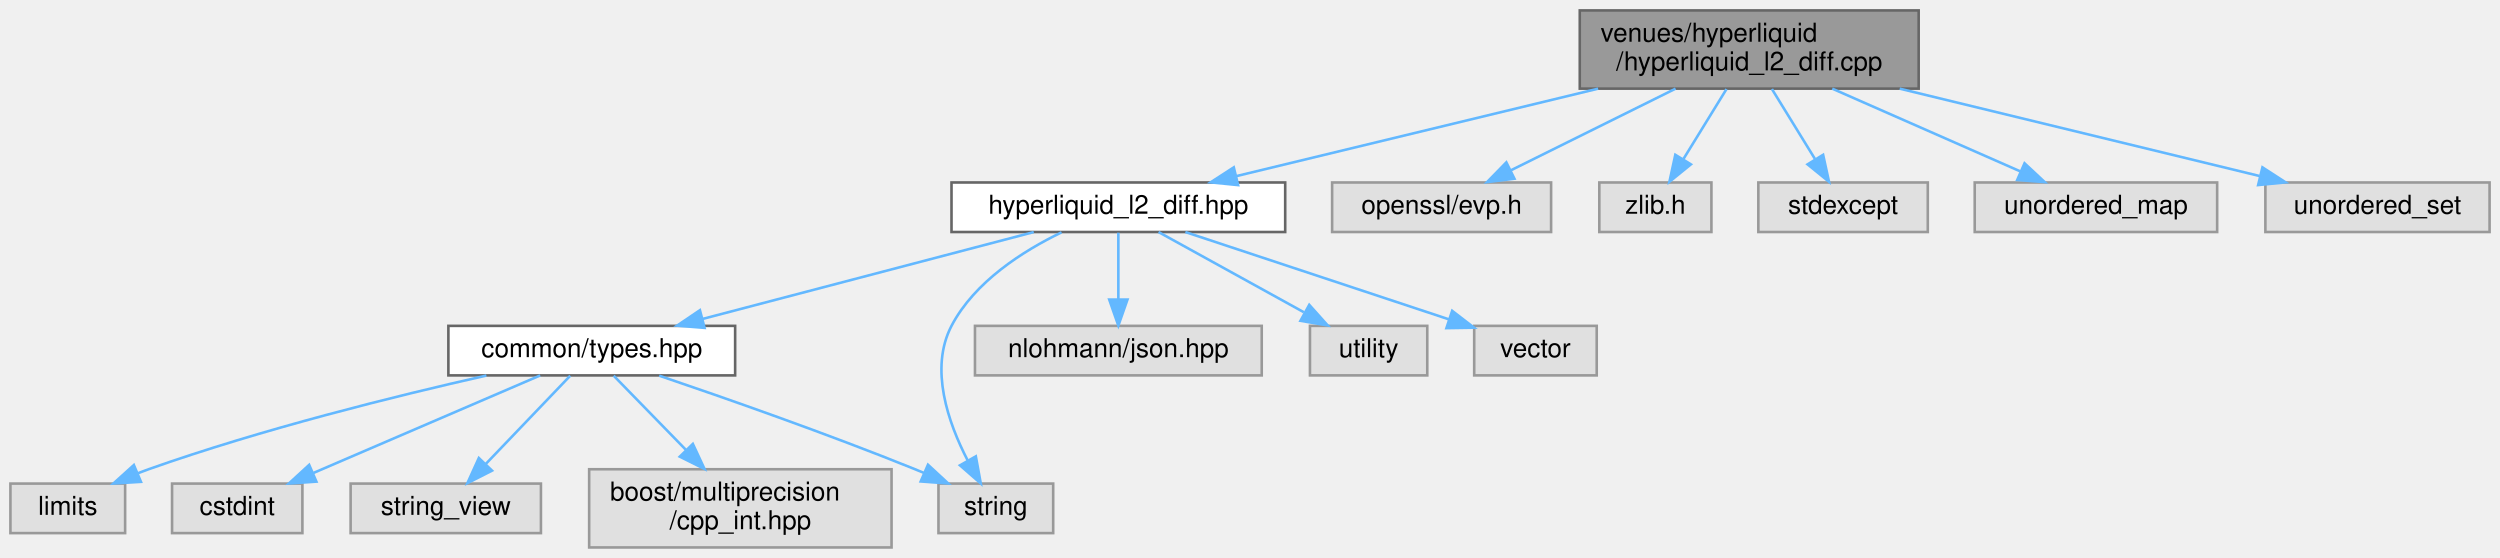
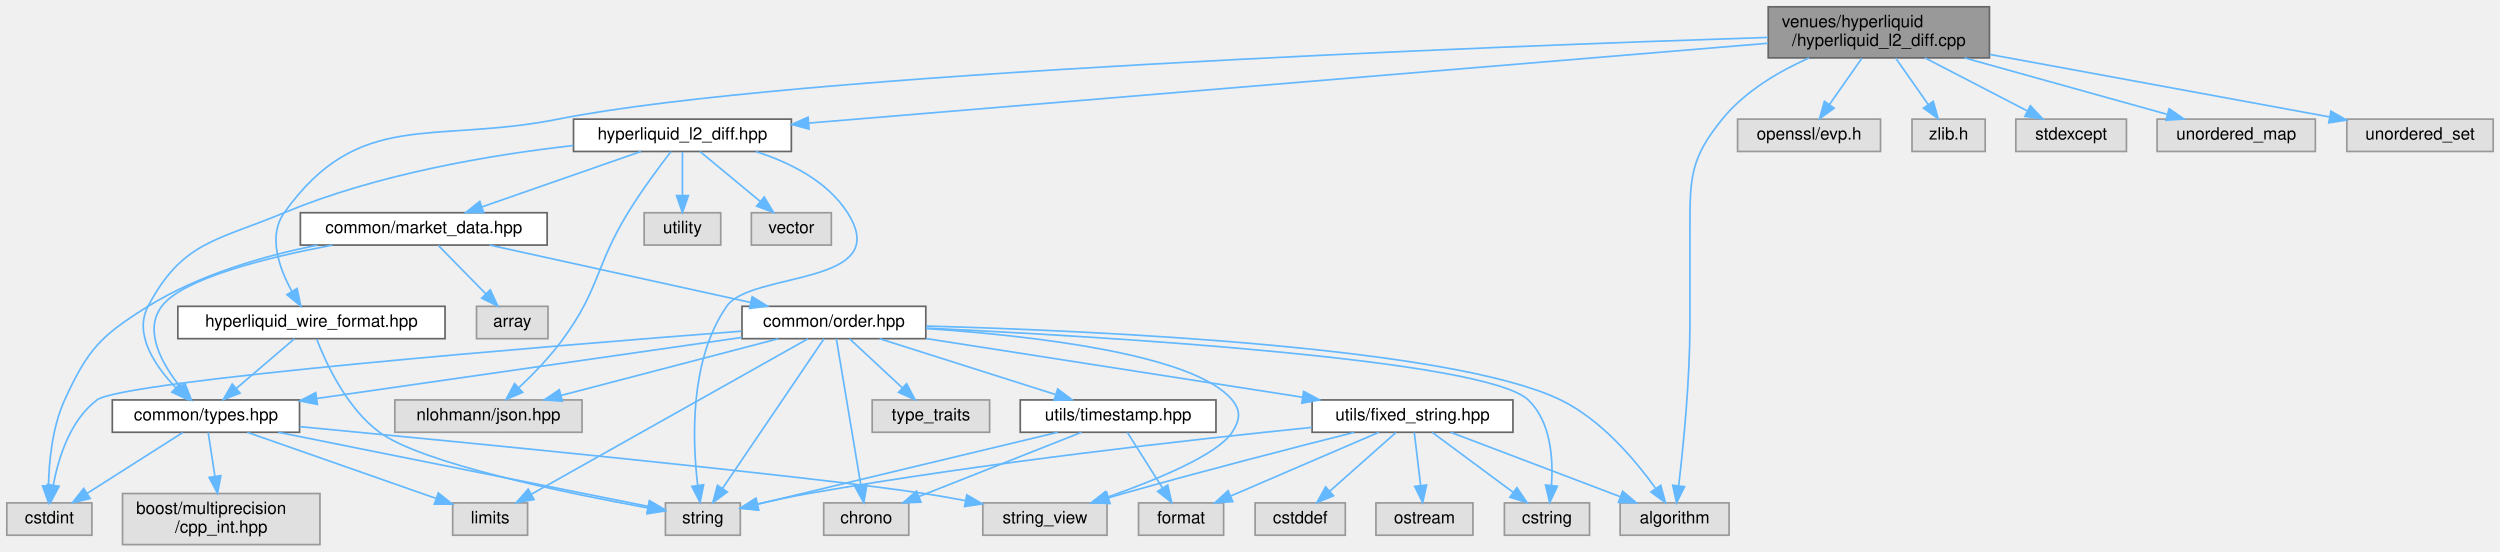
- <svg xmlns="http://www.w3.org/2000/svg" xmlns:xlink="http://www.w3.org/1999/xlink" width="959pt" height="214pt" viewBox="0.00 0.00 959.00 214.00">
-   <g id="graph0" class="graph" transform="scale(1 1) rotate(0) translate(4 210)">
+ <svg xmlns="http://www.w3.org/2000/svg" xmlns:xlink="http://www.w3.org/1999/xlink" width="1469pt" height="324pt" viewBox="0.00 0.00 1469.00 324.00">
+   <g id="graph0" class="graph" transform="scale(1 1) rotate(0) translate(4 320)">
    <g id="Node000001" class="node">
      <g id="a_Node000001">
        <a xlink:title=" ">
-           <polygon fill="#999999" stroke="#666666" points="732,-206 602,-206 602,-176 732,-176 732,-206" />
-           <text text-anchor="start" x="610" y="-194" font-family="Helvetica,sans-Serif" font-size="10.00">venues/hyperliquid</text>
-           <text text-anchor="middle" x="667" y="-183" font-family="Helvetica,sans-Serif" font-size="10.00">/hyperliquid_l2_diff.cpp</text>
+           <polygon fill="#999999" stroke="#666666" points="1165,-316 1035,-316 1035,-286 1165,-286 1165,-316" />
+           <text text-anchor="start" x="1043" y="-304" font-family="Helvetica,sans-Serif" font-size="10.00">venues/hyperliquid</text>
+           <text text-anchor="middle" x="1100" y="-293" font-family="Helvetica,sans-Serif" font-size="10.00">/hyperliquid_l2_diff.cpp</text>
        </a>
      </g>
    </g>
    <g id="Node000002" class="node">
      <g id="a_Node000002">
        <a xlink:href="hyperliquid__l2__diff_8hpp.html" target="_top" xlink:title=" ">
-           <polygon fill="white" stroke="#666666" points="489,-140 361,-140 361,-121 489,-121 489,-140" />
-           <text text-anchor="middle" x="425" y="-128" font-family="Helvetica,sans-Serif" font-size="10.00">hyperliquid_l2_diff.hpp</text>
+           <polygon fill="white" stroke="#666666" points="461,-250 333,-250 333,-231 461,-231 461,-250" />
+           <text text-anchor="middle" x="397" y="-238" font-family="Helvetica,sans-Serif" font-size="10.00">hyperliquid_l2_diff.hpp</text>
        </a>
      </g>
    </g>
    <g id="edge1_Node000001_Node000002" class="edge">
      <g id="a_edge1_Node000001_Node000002">
        <a xlink:title=" ">
-           <path fill="none" stroke="#63b8ff" d="M609.03,-175.99C566.46,-165.7 509.43,-151.91 470.2,-142.43" />
-           <polygon fill="#63b8ff" stroke="#63b8ff" points="470.93,-139 460.38,-140.05 469.28,-145.81 470.93,-139" />
-         </a>
-       </g>
-     </g>
-     <g id="Node000012" class="node">
-       <g id="a_Node000012">
-         <a xlink:title=" ">
-           <polygon fill="#e0e0e0" stroke="#999999" points="591,-140 507,-140 507,-121 591,-121 591,-140" />
-           <text text-anchor="middle" x="549" y="-128" font-family="Helvetica,sans-Serif" font-size="10.00">openssl/evp.h</text>
-         </a>
-       </g>
-     </g>
-     <g id="edge12_Node000001_Node000012" class="edge">
-       <g id="a_edge12_Node000001_Node000012">
-         <a xlink:title=" ">
-           <path fill="none" stroke="#63b8ff" d="M638.74,-175.99C619.58,-166.49 594.42,-154.02 575.61,-144.69" />
-           <polygon fill="#63b8ff" stroke="#63b8ff" points="576.94,-141.45 566.43,-140.14 573.83,-147.72 576.94,-141.45" />
-         </a>
-       </g>
-     </g>
-     <g id="Node000013" class="node">
-       <g id="a_Node000013">
-         <a xlink:title=" ">
-           <polygon fill="#e0e0e0" stroke="#999999" points="652.5,-140 609.5,-140 609.5,-121 652.5,-121 652.5,-140" />
-           <text text-anchor="middle" x="631" y="-128" font-family="Helvetica,sans-Serif" font-size="10.00">zlib.h</text>
-         </a>
-       </g>
-     </g>
-     <g id="edge13_Node000001_Node000013" class="edge">
-       <g id="a_edge13_Node000001_Node000013">
-         <a xlink:title=" ">
-           <path fill="none" stroke="#63b8ff" d="M658.29,-175.84C653.33,-167.78 647.07,-157.62 641.8,-149.06" />
-           <polygon fill="#63b8ff" stroke="#63b8ff" points="644.62,-146.95 636.39,-140.27 638.65,-150.62 644.62,-146.95" />
-         </a>
-       </g>
-     </g>
-     <g id="Node000014" class="node">
-       <g id="a_Node000014">
-         <a xlink:title=" ">
-           <polygon fill="#e0e0e0" stroke="#999999" points="735.5,-140 670.5,-140 670.5,-121 735.5,-121 735.5,-140" />
-           <text text-anchor="middle" x="703" y="-128" font-family="Helvetica,sans-Serif" font-size="10.00">stdexcept</text>
-         </a>
-       </g>
-     </g>
-     <g id="edge14_Node000001_Node000014" class="edge">
-       <g id="a_edge14_Node000001_Node000014">
-         <a xlink:title=" ">
-           <path fill="none" stroke="#63b8ff" d="M675.71,-175.84C680.67,-167.78 686.93,-157.62 692.2,-149.06" />
-           <polygon fill="#63b8ff" stroke="#63b8ff" points="695.35,-150.62 697.61,-140.27 689.38,-146.95 695.35,-150.62" />
-         </a>
-       </g>
-     </g>
-     <g id="Node000015" class="node">
-       <g id="a_Node000015">
-         <a xlink:title=" ">
-           <polygon fill="#e0e0e0" stroke="#999999" points="846.5,-140 753.5,-140 753.5,-121 846.5,-121 846.5,-140" />
-           <text text-anchor="middle" x="800" y="-128" font-family="Helvetica,sans-Serif" font-size="10.00">unordered_map</text>
-         </a>
-       </g>
-     </g>
-     <g id="edge15_Node000001_Node000015" class="edge">
-       <g id="a_edge15_Node000001_Node000015">
-         <a xlink:title=" ">
-           <path fill="none" stroke="#63b8ff" d="M698.86,-175.99C720.85,-166.31 749.85,-153.56 771.16,-144.18" />
-           <polygon fill="#63b8ff" stroke="#63b8ff" points="772.61,-147.37 780.36,-140.14 769.8,-140.96 772.61,-147.37" />
-         </a>
-       </g>
-     </g>
-     <g id="Node000016" class="node">
-       <g id="a_Node000016">
-         <a xlink:title=" ">
-           <polygon fill="#e0e0e0" stroke="#999999" points="951,-140 865,-140 865,-121 951,-121 951,-140" />
-           <text text-anchor="middle" x="908" y="-128" font-family="Helvetica,sans-Serif" font-size="10.00">unordered_set</text>
-         </a>
-       </g>
-     </g>
-     <g id="edge16_Node000001_Node000016" class="edge">
-       <g id="a_edge16_Node000001_Node000016">
-         <a xlink:title=" ">
-           <path fill="none" stroke="#63b8ff" d="M724.73,-175.99C767.04,-165.72 823.68,-151.97 862.73,-142.49" />
-           <polygon fill="#63b8ff" stroke="#63b8ff" points="863.87,-145.81 872.76,-140.05 862.22,-139.01 863.87,-145.81" />
+           <path fill="none" stroke="#63b8ff" d="M1034.81,-294.58C903.81,-283.67 609.36,-259.17 471.21,-247.68" />
+           <polygon fill="#63b8ff" stroke="#63b8ff" points="471.4,-244.18 461.14,-246.84 470.81,-251.15 471.4,-244.18" />
+         </a>
+       </g>
+     </g>
+     <g id="Node000011" class="node">
+       <g id="a_Node000011">
+         <a xlink:title=" ">
+           <polygon fill="#e0e0e0" stroke="#999999" points="1012,-24.5 948,-24.5 948,-5.5 1012,-5.5 1012,-24.5" />
+           <text text-anchor="middle" x="980" y="-12.5" font-family="Helvetica,sans-Serif" font-size="10.00">algorithm</text>
+         </a>
+       </g>
+     </g>
+     <g id="edge44_Node000001_Node000011" class="edge">
+       <g id="a_edge44_Node000001_Node000011">
+         <a xlink:title=" ">
+           <path fill="none" stroke="#63b8ff" d="M1059.01,-285.98C1041.08,-277.97 1021.18,-266.23 1008,-250 989.43,-227.13 989,-215.96 989,-186.5 989,-186.5 989,-186.5 989,-129.5 989,-96 985.06,-57.12 982.39,-34.66" />
+           <polygon fill="#63b8ff" stroke="#63b8ff" points="985.84,-34.02 981.14,-24.52 978.89,-34.88 985.84,-34.02" />
+         </a>
+       </g>
+     </g>
+     <g id="Node000024" class="node">
+       <g id="a_Node000024">
+         <a xlink:href="hyperliquid__wire__format_8hpp.html" target="_top" xlink:title=" ">
+           <polygon fill="white" stroke="#666666" points="257.5,-140 100.5,-140 100.5,-121 257.5,-121 257.5,-140" />
+           <text text-anchor="middle" x="179" y="-128" font-family="Helvetica,sans-Serif" font-size="10.00">hyperliquid_wire_format.hpp</text>
+         </a>
+       </g>
+     </g>
+     <g id="edge39_Node000001_Node000024" class="edge">
+       <g id="a_edge39_Node000001_Node000024">
+         <a xlink:title=" ">
+           <path fill="none" stroke="#63b8ff" d="M1034.86,-298.02C873.65,-292.76 459.38,-276.99 324,-250 249.84,-235.22 206.98,-256.51 163,-195 153.31,-181.46 159.95,-162.63 167.4,-148.99" />
+           <polygon fill="#63b8ff" stroke="#63b8ff" points="170.57,-150.5 172.75,-140.13 164.58,-146.88 170.57,-150.5" />
+         </a>
+       </g>
+     </g>
+     <g id="Node000025" class="node">
+       <g id="a_Node000025">
+         <a xlink:title=" ">
+           <polygon fill="#e0e0e0" stroke="#999999" points="1101,-250 1017,-250 1017,-231 1101,-231 1101,-250" />
+           <text text-anchor="middle" x="1059" y="-238" font-family="Helvetica,sans-Serif" font-size="10.00">openssl/evp.h</text>
+         </a>
+       </g>
+     </g>
+     <g id="edge42_Node000001_Node000025" class="edge">
+       <g id="a_edge42_Node000001_Node000025">
+         <a xlink:title=" ">
+           <path fill="none" stroke="#63b8ff" d="M1090.08,-285.84C1084.31,-277.61 1077,-267.18 1070.92,-258.51" />
+           <polygon fill="#63b8ff" stroke="#63b8ff" points="1073.75,-256.45 1065.14,-250.27 1068.02,-260.46 1073.75,-256.45" />
+         </a>
+       </g>
+     </g>
+     <g id="Node000026" class="node">
+       <g id="a_Node000026">
+         <a xlink:title=" ">
+           <polygon fill="#e0e0e0" stroke="#999999" points="1162.5,-250 1119.5,-250 1119.5,-231 1162.5,-231 1162.5,-250" />
+           <text text-anchor="middle" x="1141" y="-238" font-family="Helvetica,sans-Serif" font-size="10.00">zlib.h</text>
+         </a>
+       </g>
+     </g>
+     <g id="edge43_Node000001_Node000026" class="edge">
+       <g id="a_edge43_Node000001_Node000026">
+         <a xlink:title=" ">
+           <path fill="none" stroke="#63b8ff" d="M1109.92,-285.84C1115.69,-277.61 1123,-267.18 1129.08,-258.51" />
+           <polygon fill="#63b8ff" stroke="#63b8ff" points="1131.98,-260.46 1134.86,-250.27 1126.25,-256.45 1131.98,-260.46" />
+         </a>
+       </g>
+     </g>
+     <g id="Node000027" class="node">
+       <g id="a_Node000027">
+         <a xlink:title=" ">
+           <polygon fill="#e0e0e0" stroke="#999999" points="1245.5,-250 1180.5,-250 1180.5,-231 1245.5,-231 1245.5,-250" />
+           <text text-anchor="middle" x="1213" y="-238" font-family="Helvetica,sans-Serif" font-size="10.00">stdexcept</text>
+         </a>
+       </g>
+     </g>
+     <g id="edge45_Node000001_Node000027" class="edge">
+       <g id="a_edge45_Node000001_Node000027">
+         <a xlink:title=" ">
+           <path fill="none" stroke="#63b8ff" d="M1127.07,-285.99C1145.25,-276.58 1169.07,-264.24 1187.02,-254.95" />
+           <polygon fill="#63b8ff" stroke="#63b8ff" points="1189.04,-257.84 1196.31,-250.14 1185.82,-251.63 1189.04,-257.84" />
+         </a>
+       </g>
+     </g>
+     <g id="Node000028" class="node">
+       <g id="a_Node000028">
+         <a xlink:title=" ">
+           <polygon fill="#e0e0e0" stroke="#999999" points="1356.5,-250 1263.5,-250 1263.5,-231 1356.5,-231 1356.5,-250" />
+           <text text-anchor="middle" x="1310" y="-238" font-family="Helvetica,sans-Serif" font-size="10.00">unordered_map</text>
+         </a>
+       </g>
+     </g>
+     <g id="edge46_Node000001_Node000028" class="edge">
+       <g id="a_edge46_Node000001_Node000028">
+         <a xlink:title=" ">
+           <path fill="none" stroke="#63b8ff" d="M1150.3,-285.99C1186.7,-275.85 1235.26,-262.32 1269.25,-252.85" />
+           <polygon fill="#63b8ff" stroke="#63b8ff" points="1270.6,-256.11 1279.29,-250.05 1268.72,-249.37 1270.6,-256.11" />
+         </a>
+       </g>
+     </g>
+     <g id="Node000029" class="node">
+       <g id="a_Node000029">
+         <a xlink:title=" ">
+           <polygon fill="#e0e0e0" stroke="#999999" points="1461,-250 1375,-250 1375,-231 1461,-231 1461,-250" />
+           <text text-anchor="middle" x="1418" y="-238" font-family="Helvetica,sans-Serif" font-size="10.00">unordered_set</text>
+         </a>
+       </g>
+     </g>
+     <g id="edge47_Node000001_Node000029" class="edge">
+       <g id="a_edge47_Node000001_Node000029">
+         <a xlink:title=" ">
+           <path fill="none" stroke="#63b8ff" d="M1165.12,-288.02C1224.14,-277.16 1310.04,-261.36 1364.97,-251.26" />
+           <polygon fill="#63b8ff" stroke="#63b8ff" points="1365.65,-254.69 1374.85,-249.44 1364.38,-247.81 1365.65,-254.69" />
        </a>
      </g>
    </g>
    <g id="Node000003" class="node">
      <g id="a_Node000003">
        <a xlink:href="types_8hpp.html" target="_top" xlink:title=" ">
-           <polygon fill="white" stroke="#666666" points="278,-85 168,-85 168,-66 278,-66 278,-85" />
-           <text text-anchor="middle" x="223" y="-73" font-family="Helvetica,sans-Serif" font-size="10.00">common/types.hpp</text>
+           <polygon fill="white" stroke="#666666" points="172,-85 62,-85 62,-66 172,-66 172,-85" />
+           <text text-anchor="middle" x="117" y="-73" font-family="Helvetica,sans-Serif" font-size="10.00">common/types.hpp</text>
        </a>
      </g>
    </g>
    <g id="edge2_Node000002_Node000003" class="edge">
      <g id="a_edge2_Node000002_Node000003">
        <a xlink:title=" ">
-           <path fill="none" stroke="#63b8ff" d="M392.55,-120.98C358.04,-111.93 303.34,-97.58 265.44,-87.64" />
-           <polygon fill="#63b8ff" stroke="#63b8ff" points="266.27,-84.23 255.71,-85.08 264.49,-91.01 266.27,-84.23" />
+           <path fill="none" stroke="#63b8ff" d="M332.88,-234.5C284.66,-229.06 217.77,-217.84 163,-195 123.18,-178.39 103.09,-178.19 83,-140 74.42,-123.69 86.99,-105.11 99.2,-92.28" />
+           <polygon fill="#63b8ff" stroke="#63b8ff" points="101.85,-94.59 106.57,-85.11 96.96,-89.58 101.85,-94.59" />
        </a>
      </g>
    </g>
    <g id="Node000006" class="node">
      <g id="a_Node000006">
        <a xlink:title=" ">
-           <polygon fill="#e0e0e0" stroke="#999999" points="400,-24.5 356,-24.5 356,-5.5 400,-5.5 400,-24.5" />
-           <text text-anchor="middle" x="378" y="-12.5" font-family="Helvetica,sans-Serif" font-size="10.00">string</text>
-         </a>
-       </g>
-     </g>
-     <g id="edge9_Node000002_Node000006" class="edge">
-       <g id="a_edge9_Node000002_Node000006">
-         <a xlink:title=" ">
-           <path fill="none" stroke="#63b8ff" d="M403.21,-120.87C388.36,-113.69 369.84,-101.91 361,-85 352.46,-68.65 359.69,-47.87 367.19,-33.4" />
-           <polygon fill="#63b8ff" stroke="#63b8ff" points="370.33,-34.95 372.23,-24.53 364.24,-31.5 370.33,-34.95" />
+           <polygon fill="#e0e0e0" stroke="#999999" points="431,-24.5 387,-24.5 387,-5.5 431,-5.5 431,-24.5" />
+           <text text-anchor="middle" x="409" y="-12.5" font-family="Helvetica,sans-Serif" font-size="10.00">string</text>
+         </a>
+       </g>
+     </g>
+     <g id="edge36_Node000002_Node000006" class="edge">
+       <g id="a_edge36_Node000002_Node000006">
+         <a xlink:title=" ">
+           <path fill="none" stroke="#63b8ff" d="M440.13,-230.93C460.12,-224.57 482.05,-213.64 494,-195 521.83,-151.61 437.42,-160.76 423,-140 401.04,-108.38 402.82,-60.91 405.97,-34.83" />
+           <polygon fill="#63b8ff" stroke="#63b8ff" points="409.45,-35.17 407.38,-24.78 402.52,-34.19 409.45,-35.17" />
        </a>
      </g>
    </g>
    <g id="Node000009" class="node">
      <g id="a_Node000009">
-         <a xlink:title=" ">
-           <polygon fill="#e0e0e0" stroke="#999999" points="480,-85 370,-85 370,-66 480,-66 480,-85" />
-           <text text-anchor="middle" x="425" y="-73" font-family="Helvetica,sans-Serif" font-size="10.00">nlohmann/json.hpp</text>
+         <a xlink:href="market__data_8hpp.html" target="_top" xlink:title=" ">
+           <polygon fill="white" stroke="#666666" points="317.5,-195 172.5,-195 172.5,-176 317.5,-176 317.5,-195" />
+           <text text-anchor="middle" x="245" y="-183" font-family="Helvetica,sans-Serif" font-size="10.00">common/market_data.hpp</text>
        </a>
      </g>
    </g>
    <g id="edge8_Node000002_Node000009" class="edge">
      <g id="a_edge8_Node000002_Node000009">
        <a xlink:title=" ">
-           <path fill="none" stroke="#63b8ff" d="M425,-120.75C425,-113.8 425,-103.85 425,-95.13" />
-           <polygon fill="#63b8ff" stroke="#63b8ff" points="428.5,-95.09 425,-85.09 421.5,-95.09 428.5,-95.09" />
+           <path fill="none" stroke="#63b8ff" d="M372.58,-230.98C347.28,-222.16 307.55,-208.31 279.14,-198.41" />
+           <polygon fill="#63b8ff" stroke="#63b8ff" points="280.21,-195.07 269.61,-195.08 277.9,-201.68 280.21,-195.07" />
+         </a>
+       </g>
+     </g>
+     <g id="Node000015" class="node">
+       <g id="a_Node000015">
+         <a xlink:title=" ">
+           <polygon fill="#e0e0e0" stroke="#999999" points="338,-85 228,-85 228,-66 338,-66 338,-85" />
+           <text text-anchor="middle" x="283" y="-73" font-family="Helvetica,sans-Serif" font-size="10.00">nlohmann/json.hpp</text>
+         </a>
+       </g>
+     </g>
+     <g id="edge35_Node000002_Node000015" class="edge">
+       <g id="a_edge35_Node000002_Node000015">
+         <a xlink:title=" ">
+           <path fill="none" stroke="#63b8ff" d="M390.23,-230.9C383.46,-222.12 372.94,-207.99 365,-195 345.71,-163.46 348.69,-150.94 327,-121 319.46,-110.6 309.5,-100.32 300.97,-92.26" />
+           <polygon fill="#63b8ff" stroke="#63b8ff" points="303.08,-89.45 293.34,-85.28 298.36,-94.62 303.08,-89.45" />
+         </a>
+       </g>
+     </g>
+     <g id="Node000022" class="node">
+       <g id="a_Node000022">
+         <a xlink:title=" ">
+           <polygon fill="#e0e0e0" stroke="#999999" points="419.5,-195 374.5,-195 374.5,-176 419.5,-176 419.5,-195" />
+           <text text-anchor="middle" x="397" y="-183" font-family="Helvetica,sans-Serif" font-size="10.00">utility</text>
+         </a>
+       </g>
+     </g>
+     <g id="edge37_Node000002_Node000022" class="edge">
+       <g id="a_edge37_Node000002_Node000022">
+         <a xlink:title=" ">
+           <path fill="none" stroke="#63b8ff" d="M397,-230.75C397,-223.8 397,-213.85 397,-205.13" />
+           <polygon fill="#63b8ff" stroke="#63b8ff" points="400.5,-205.09 397,-195.09 393.5,-205.09 400.5,-205.09" />
+         </a>
+       </g>
+     </g>
+     <g id="Node000023" class="node">
+       <g id="a_Node000023">
+         <a xlink:title=" ">
+           <polygon fill="#e0e0e0" stroke="#999999" points="484.5,-195 437.5,-195 437.5,-176 484.5,-176 484.5,-195" />
+           <text text-anchor="middle" x="461" y="-183" font-family="Helvetica,sans-Serif" font-size="10.00">vector</text>
+         </a>
+       </g>
+     </g>
+     <g id="edge38_Node000002_Node000023" class="edge">
+       <g id="a_edge38_Node000002_Node000023">
+         <a xlink:title=" ">
+           <path fill="none" stroke="#63b8ff" d="M407.28,-230.98C416.84,-223.07 431.28,-211.11 442.78,-201.58" />
+           <polygon fill="#63b8ff" stroke="#63b8ff" points="445.06,-204.24 450.53,-195.17 440.6,-198.85 445.06,-204.24" />
+         </a>
+       </g>
+     </g>
+     <g id="Node000004" class="node">
+       <g id="a_Node000004">
+         <a xlink:title=" ">
+           <polygon fill="#e0e0e0" stroke="#999999" points="306,-24.5 262,-24.5 262,-5.5 306,-5.5 306,-24.5" />
+           <text text-anchor="middle" x="284" y="-12.5" font-family="Helvetica,sans-Serif" font-size="10.00">limits</text>
+         </a>
+       </g>
+     </g>
+     <g id="edge3_Node000003_Node000004" class="edge">
+       <g id="a_edge3_Node000003_Node000004">
+         <a xlink:title=" ">
+           <path fill="none" stroke="#63b8ff" d="M141.28,-65.99C170.51,-55.76 219.67,-38.54 251.97,-27.22" />
+           <polygon fill="#63b8ff" stroke="#63b8ff" points="253.54,-30.38 261.82,-23.77 251.23,-23.77 253.54,-30.38" />
+         </a>
+       </g>
+     </g>
+     <g id="Node000005" class="node">
+       <g id="a_Node000005">
+         <a xlink:title=" ">
+           <polygon fill="#e0e0e0" stroke="#999999" points="50,-24.5 0,-24.5 0,-5.5 50,-5.5 50,-24.5" />
+           <text text-anchor="middle" x="25" y="-12.5" font-family="Helvetica,sans-Serif" font-size="10.00">cstdint</text>
+         </a>
+       </g>
+     </g>
+     <g id="edge4_Node000003_Node000005" class="edge">
+       <g id="a_edge4_Node000003_Node000005">
+         <a xlink:title=" ">
+           <path fill="none" stroke="#63b8ff" d="M103.43,-65.87C88.61,-56.45 64.67,-41.23 47.14,-30.08" />
+           <polygon fill="#63b8ff" stroke="#63b8ff" points="48.95,-27.08 38.63,-24.67 45.19,-32.99 48.95,-27.08" />
+         </a>
+       </g>
+     </g>
+     <g id="edge5_Node000003_Node000006" class="edge">
+       <g id="a_edge5_Node000003_Node000006">
+         <a xlink:title=" ">
+           <path fill="none" stroke="#63b8ff" d="M159.46,-65.99C218.48,-54.17 324,-33.03 376.91,-22.43" />
+           <polygon fill="#63b8ff" stroke="#63b8ff" points="377.64,-25.85 386.76,-20.46 376.27,-18.99 377.64,-25.85" />
+         </a>
+       </g>
+     </g>
+     <g id="Node000007" class="node">
+       <g id="a_Node000007">
+         <a xlink:title=" ">
+           <polygon fill="#e0e0e0" stroke="#999999" points="646.5,-24.5 573.5,-24.5 573.5,-5.5 646.5,-5.5 646.5,-24.5" />
+           <text text-anchor="middle" x="610" y="-12.5" font-family="Helvetica,sans-Serif" font-size="10.00">string_view</text>
+         </a>
+       </g>
+     </g>
+     <g id="edge6_Node000003_Node000007" class="edge">
+       <g id="a_edge6_Node000003_Node000007">
+         <a xlink:title=" ">
+           <path fill="none" stroke="#63b8ff" d="M172.11,-69.31C269.81,-60 469.62,-40.48 539,-30 546.86,-28.81 555.17,-27.36 563.24,-25.84" />
+           <polygon fill="#63b8ff" stroke="#63b8ff" points="564.11,-29.23 573.26,-23.9 562.78,-22.36 564.11,-29.23" />
+         </a>
+       </g>
+     </g>
+     <g id="Node000008" class="node">
+       <g id="a_Node000008">
+         <a xlink:title=" ">
+           <polygon fill="#e0e0e0" stroke="#999999" points="184,-30 68,-30 68,0 184,0 184,-30" />
+           <text text-anchor="start" x="76" y="-18" font-family="Helvetica,sans-Serif" font-size="10.00">boost/multiprecision</text>
+           <text text-anchor="middle" x="126" y="-7" font-family="Helvetica,sans-Serif" font-size="10.00">/cpp_int.hpp</text>
+         </a>
+       </g>
+     </g>
+     <g id="edge7_Node000003_Node000008" class="edge">
+       <g id="a_edge7_Node000003_Node000008">
+         <a xlink:title=" ">
+           <path fill="none" stroke="#63b8ff" d="M118.33,-65.87C119.37,-59.11 120.87,-49.35 122.27,-40.26" />
+           <polygon fill="#63b8ff" stroke="#63b8ff" points="125.77,-40.53 123.83,-30.11 118.85,-39.47 125.77,-40.53" />
+         </a>
+       </g>
+     </g>
+     <g id="edge9_Node000009_Node000003" class="edge">
+       <g id="a_edge9_Node000009_Node000003">
+         <a xlink:title=" ">
+           <path fill="none" stroke="#63b8ff" d="M191.3,-175.98C151.91,-168.51 103.25,-156.29 91,-140 80.21,-125.65 91.14,-106.19 101.95,-92.6" />
+           <polygon fill="#63b8ff" stroke="#63b8ff" points="104.61,-94.87 108.47,-85.01 99.3,-90.31 104.61,-94.87" />
+         </a>
+       </g>
+     </g>
+     <g id="edge34_Node000009_Node000005" class="edge">
+       <g id="a_edge34_Node000009_Node000005">
+         <a xlink:title=" ">
+           <path fill="none" stroke="#63b8ff" d="M182.38,-175.96C150.82,-169.57 112.98,-158.61 83,-140 55.19,-122.73 47.61,-114.78 34,-85 26.71,-69.05 24.79,-49 24.5,-34.63" />
+           <polygon fill="#63b8ff" stroke="#63b8ff" points="28,-34.52 24.54,-24.51 21,-34.49 28,-34.52" />
        </a>
      </g>
    </g>
    <g id="Node000010" class="node">
      <g id="a_Node000010">
-         <a xlink:title=" ">
-           <polygon fill="#e0e0e0" stroke="#999999" points="543.5,-85 498.5,-85 498.5,-66 543.5,-66 543.5,-85" />
-           <text text-anchor="middle" x="521" y="-73" font-family="Helvetica,sans-Serif" font-size="10.00">utility</text>
-         </a>
-       </g>
-     </g>
-     <g id="edge10_Node000002_Node000010" class="edge">
-       <g id="a_edge10_Node000002_Node000010">
-         <a xlink:title=" ">
-           <path fill="none" stroke="#63b8ff" d="M440.42,-120.98C455.45,-112.69 478.54,-99.94 496.16,-90.22" />
-           <polygon fill="#63b8ff" stroke="#63b8ff" points="498.23,-93.07 505.3,-85.17 494.85,-86.94 498.23,-93.07" />
-         </a>
-       </g>
-     </g>
-     <g id="Node000011" class="node">
-       <g id="a_Node000011">
-         <a xlink:title=" ">
-           <polygon fill="#e0e0e0" stroke="#999999" points="608.5,-85 561.5,-85 561.5,-66 608.5,-66 608.5,-85" />
-           <text text-anchor="middle" x="585" y="-73" font-family="Helvetica,sans-Serif" font-size="10.00">vector</text>
-         </a>
-       </g>
-     </g>
-     <g id="edge11_Node000002_Node000011" class="edge">
-       <g id="a_edge11_Node000002_Node000011">
-         <a xlink:title=" ">
-           <path fill="none" stroke="#63b8ff" d="M450.71,-120.98C478.17,-111.89 521.79,-97.44 551.82,-87.49" />
-           <polygon fill="#63b8ff" stroke="#63b8ff" points="553.05,-90.77 561.44,-84.3 550.85,-84.13 553.05,-90.77" />
-         </a>
-       </g>
-     </g>
-     <g id="Node000004" class="node">
-       <g id="a_Node000004">
-         <a xlink:title=" ">
-           <polygon fill="#e0e0e0" stroke="#999999" points="44,-24.5 0,-24.5 0,-5.5 44,-5.5 44,-24.5" />
-           <text text-anchor="middle" x="22" y="-12.5" font-family="Helvetica,sans-Serif" font-size="10.00">limits</text>
-         </a>
-       </g>
-     </g>
-     <g id="edge3_Node000003_Node000004" class="edge">
-       <g id="a_edge3_Node000003_Node000004">
-         <a xlink:title=" ">
-           <path fill="none" stroke="#63b8ff" d="M182.58,-65.94C147.77,-58.09 96.43,-45.37 53,-30 51.61,-29.51 50.19,-28.98 48.77,-28.42" />
-           <polygon fill="#63b8ff" stroke="#63b8ff" points="50.07,-25.17 39.49,-24.52 47.35,-31.62 50.07,-25.17" />
-         </a>
-       </g>
-     </g>
-     <g id="Node000005" class="node">
-       <g id="a_Node000005">
-         <a xlink:title=" ">
-           <polygon fill="#e0e0e0" stroke="#999999" points="112,-24.5 62,-24.5 62,-5.5 112,-5.5 112,-24.5" />
-           <text text-anchor="middle" x="87" y="-12.5" font-family="Helvetica,sans-Serif" font-size="10.00">cstdint</text>
-         </a>
-       </g>
-     </g>
-     <g id="edge4_Node000003_Node000005" class="edge">
-       <g id="a_edge4_Node000003_Node000005">
-         <a xlink:title=" ">
-           <path fill="none" stroke="#63b8ff" d="M203.22,-65.99C180.36,-56.16 142.51,-39.88 116.24,-28.58" />
-           <polygon fill="#63b8ff" stroke="#63b8ff" points="117.37,-25.25 106.8,-24.52 114.6,-31.68 117.37,-25.25" />
-         </a>
-       </g>
-     </g>
-     <g id="edge5_Node000003_Node000006" class="edge">
-       <g id="a_edge5_Node000003_Node000006">
-         <a xlink:title=" ">
-           <path fill="none" stroke="#63b8ff" d="M248.87,-65.89C274.12,-57.33 313.5,-43.55 347,-30 348.17,-29.53 349.36,-29.03 350.56,-28.53" />
-           <polygon fill="#63b8ff" stroke="#63b8ff" points="351.97,-31.73 359.75,-24.53 349.18,-25.32 351.97,-31.73" />
-         </a>
-       </g>
-     </g>
-     <g id="Node000007" class="node">
-       <g id="a_Node000007">
-         <a xlink:title=" ">
-           <polygon fill="#e0e0e0" stroke="#999999" points="203.5,-24.5 130.5,-24.5 130.5,-5.5 203.5,-5.5 203.5,-24.5" />
-           <text text-anchor="middle" x="167" y="-12.5" font-family="Helvetica,sans-Serif" font-size="10.00">string_view</text>
-         </a>
-       </g>
-     </g>
-     <g id="edge6_Node000003_Node000007" class="edge">
-       <g id="a_edge6_Node000003_Node000007">
-         <a xlink:title=" ">
-           <path fill="none" stroke="#63b8ff" d="M214.74,-65.87C206.22,-56.97 192.74,-42.89 182.27,-31.95" />
-           <polygon fill="#63b8ff" stroke="#63b8ff" points="184.74,-29.47 175.3,-24.67 179.68,-34.31 184.74,-29.47" />
-         </a>
-       </g>
-     </g>
-     <g id="Node000008" class="node">
-       <g id="a_Node000008">
-         <a xlink:title=" ">
-           <polygon fill="#e0e0e0" stroke="#999999" points="338,-30 222,-30 222,0 338,0 338,-30" />
-           <text text-anchor="start" x="230" y="-18" font-family="Helvetica,sans-Serif" font-size="10.00">boost/multiprecision</text>
-           <text text-anchor="middle" x="280" y="-7" font-family="Helvetica,sans-Serif" font-size="10.00">/cpp_int.hpp</text>
-         </a>
-       </g>
-     </g>
-     <g id="edge7_Node000003_Node000008" class="edge">
-       <g id="a_edge7_Node000003_Node000008">
-         <a xlink:title=" ">
-           <path fill="none" stroke="#63b8ff" d="M231.41,-65.87C238.72,-58.37 249.6,-47.2 259.22,-37.33" />
-           <polygon fill="#63b8ff" stroke="#63b8ff" points="261.78,-39.72 266.25,-30.11 256.76,-34.83 261.78,-39.72" />
+         <a xlink:href="common_2order_8hpp.html" target="_top" xlink:title=" ">
+           <polygon fill="white" stroke="#666666" points="540,-140 432,-140 432,-121 540,-121 540,-140" />
+           <text text-anchor="middle" x="486" y="-128" font-family="Helvetica,sans-Serif" font-size="10.00">common/order.hpp</text>
+         </a>
+       </g>
+     </g>
+     <g id="edge10_Node000009_Node000010" class="edge">
+       <g id="a_edge10_Node000009_Node000010">
+         <a xlink:title=" ">
+           <path fill="none" stroke="#63b8ff" d="M283.72,-175.98C325.41,-166.82 391.82,-152.21 437.09,-142.26" />
+           <polygon fill="#63b8ff" stroke="#63b8ff" points="437.96,-145.65 446.98,-140.08 436.46,-138.81 437.96,-145.65" />
+         </a>
+       </g>
+     </g>
+     <g id="Node000021" class="node">
+       <g id="a_Node000021">
+         <a xlink:title=" ">
+           <polygon fill="#e0e0e0" stroke="#999999" points="318,-140 276,-140 276,-121 318,-121 318,-140" />
+           <text text-anchor="middle" x="297" y="-128" font-family="Helvetica,sans-Serif" font-size="10.00">array</text>
+         </a>
+       </g>
+     </g>
+     <g id="edge33_Node000009_Node000021" class="edge">
+       <g id="a_edge33_Node000009_Node000021">
+         <a xlink:title=" ">
+           <path fill="none" stroke="#63b8ff" d="M253.59,-175.75C261.16,-168.03 272.38,-156.6 281.51,-147.28" />
+           <polygon fill="#63b8ff" stroke="#63b8ff" points="284.07,-149.68 288.57,-140.09 279.07,-144.78 284.07,-149.68" />
+         </a>
+       </g>
+     </g>
+     <g id="edge20_Node000010_Node000003" class="edge">
+       <g id="a_edge20_Node000010_Node000003">
+         <a xlink:title=" ">
+           <path fill="none" stroke="#63b8ff" d="M431.95,-121.74C365.65,-112.21 253.33,-96.08 182.27,-85.88" />
+           <polygon fill="#63b8ff" stroke="#63b8ff" points="182.5,-82.37 172.1,-84.41 181.5,-89.3 182.5,-82.37" />
+         </a>
+       </g>
+     </g>
+     <g id="edge19_Node000010_Node000004" class="edge">
+       <g id="a_edge19_Node000010_Node000004">
+         <a xlink:title=" ">
+           <path fill="none" stroke="#63b8ff" d="M470.82,-120.97C436.01,-101.41 350.24,-53.22 308.13,-29.56" />
+           <polygon fill="#63b8ff" stroke="#63b8ff" points="309.79,-26.48 299.36,-24.63 306.36,-32.58 309.79,-26.48" />
+         </a>
+       </g>
+     </g>
+     <g id="edge15_Node000010_Node000005" class="edge">
+       <g id="a_edge15_Node000010_Node000005">
+         <a xlink:title=" ">
+           <path fill="none" stroke="#63b8ff" d="M431.7,-125.41C318.8,-116.71 67.96,-96.23 53,-85 37.21,-73.15 30.29,-50.87 27.28,-34.83" />
+           <polygon fill="#63b8ff" stroke="#63b8ff" points="30.74,-34.28 25.76,-24.93 23.82,-35.35 30.74,-34.28" />
+         </a>
+       </g>
+     </g>
+     <g id="edge12_Node000010_Node000006" class="edge">
+       <g id="a_edge12_Node000010_Node000006">
+         <a xlink:title=" ">
+           <path fill="none" stroke="#63b8ff" d="M480.21,-120.97C467.56,-102.32 437.23,-57.61 420.53,-32.99" />
+           <polygon fill="#63b8ff" stroke="#63b8ff" points="423.37,-30.94 414.85,-24.63 417.57,-34.87 423.37,-30.94" />
+         </a>
+       </g>
+     </g>
+     <g id="edge13_Node000010_Node000007" class="edge">
+       <g id="a_edge13_Node000010_Node000007">
+         <a xlink:title=" ">
+           <path fill="none" stroke="#63b8ff" d="M540.17,-126.96C602.03,-122.78 697.62,-112.04 720,-85 725.38,-78.49 724.57,-73.1 720,-66 711.52,-52.83 675.48,-38 646.93,-27.94" />
+           <polygon fill="#63b8ff" stroke="#63b8ff" points="647.8,-24.54 637.2,-24.59 645.52,-31.15 647.8,-24.54" />
+         </a>
+       </g>
+     </g>
+     <g id="edge11_Node000010_Node000011" class="edge">
+       <g id="a_edge11_Node000010_Node000011">
+         <a xlink:title=" ">
+           <path fill="none" stroke="#63b8ff" d="M540.26,-128.42C640.09,-125.68 848.55,-116.29 913,-85 936.86,-73.42 956.9,-49.65 968.68,-33.27" />
+           <polygon fill="#63b8ff" stroke="#63b8ff" points="971.84,-34.85 974.63,-24.63 966.07,-30.88 971.84,-34.85" />
+         </a>
+       </g>
+     </g>
+     <g id="Node000012" class="node">
+       <g id="a_Node000012">
+         <a xlink:title=" ">
+           <polygon fill="#e0e0e0" stroke="#999999" points="530,-24.5 480,-24.5 480,-5.5 530,-5.5 530,-24.5" />
+           <text text-anchor="middle" x="505" y="-12.5" font-family="Helvetica,sans-Serif" font-size="10.00">chrono</text>
+         </a>
+       </g>
+     </g>
+     <g id="edge14_Node000010_Node000012" class="edge">
+       <g id="a_edge14_Node000010_Node000012">
+         <a xlink:title=" ">
+           <path fill="none" stroke="#63b8ff" d="M487.43,-120.97C490.48,-102.73 497.71,-59.57 501.88,-34.64" />
+           <polygon fill="#63b8ff" stroke="#63b8ff" points="505.36,-35.07 503.56,-24.63 498.45,-33.91 505.36,-35.07" />
+         </a>
+       </g>
+     </g>
+     <g id="Node000013" class="node">
+       <g id="a_Node000013">
+         <a xlink:title=" ">
+           <polygon fill="#e0e0e0" stroke="#999999" points="930,-24.5 880,-24.5 880,-5.5 930,-5.5 930,-24.5" />
+           <text text-anchor="middle" x="905" y="-12.5" font-family="Helvetica,sans-Serif" font-size="10.00">cstring</text>
+         </a>
+       </g>
+     </g>
+     <g id="edge16_Node000010_Node000013" class="edge">
+       <g id="a_edge16_Node000010_Node000013">
+         <a xlink:title=" ">
+           <path fill="none" stroke="#63b8ff" d="M540.17,-127.2C645.28,-122.23 868.84,-108.95 894,-85 907.29,-72.35 908.72,-50.55 907.66,-34.84" />
+           <polygon fill="#63b8ff" stroke="#63b8ff" points="911.12,-34.27 906.58,-24.69 904.15,-35 911.12,-34.27" />
+         </a>
+       </g>
+     </g>
+     <g id="Node000014" class="node">
+       <g id="a_Node000014">
+         <a xlink:title=" ">
+           <polygon fill="#e0e0e0" stroke="#999999" points="577.5,-85 508.5,-85 508.5,-66 577.5,-66 577.5,-85" />
+           <text text-anchor="middle" x="543" y="-73" font-family="Helvetica,sans-Serif" font-size="10.00">type_traits</text>
+         </a>
+       </g>
+     </g>
+     <g id="edge17_Node000010_Node000014" class="edge">
+       <g id="a_edge17_Node000010_Node000014">
+         <a xlink:title=" ">
+           <path fill="none" stroke="#63b8ff" d="M495.16,-120.98C503.5,-113.23 516.03,-101.58 526.18,-92.14" />
+           <polygon fill="#63b8ff" stroke="#63b8ff" points="528.74,-94.54 533.68,-85.17 523.97,-89.42 528.74,-94.54" />
+         </a>
+       </g>
+     </g>
+     <g id="edge18_Node000010_Node000015" class="edge">
+       <g id="a_edge18_Node000010_Node000015">
+         <a xlink:title=" ">
+           <path fill="none" stroke="#63b8ff" d="M453.38,-120.98C418.71,-111.93 363.74,-97.58 325.65,-87.64" />
+           <polygon fill="#63b8ff" stroke="#63b8ff" points="326.43,-84.22 315.87,-85.08 324.66,-90.99 326.43,-84.22" />
+         </a>
+       </g>
+     </g>
+     <g id="Node000016" class="node">
+       <g id="a_Node000016">
+         <a xlink:href="fixed__string_8hpp.html" target="_top" xlink:title=" ">
+           <polygon fill="white" stroke="#666666" points="885,-85 767,-85 767,-66 885,-66 885,-85" />
+           <text text-anchor="middle" x="826" y="-73" font-family="Helvetica,sans-Serif" font-size="10.00">utils/fixed_string.hpp</text>
+         </a>
+       </g>
+     </g>
+     <g id="edge21_Node000010_Node000016" class="edge">
+       <g id="a_edge21_Node000010_Node000016">
+         <a xlink:title=" ">
+           <path fill="none" stroke="#63b8ff" d="M540.25,-121.04C600.4,-111.67 697.37,-96.55 761.4,-86.57" />
+           <polygon fill="#63b8ff" stroke="#63b8ff" points="762.04,-90.01 771.38,-85.01 760.96,-83.1 762.04,-90.01" />
+         </a>
+       </g>
+     </g>
+     <g id="Node000020" class="node">
+       <g id="a_Node000020">
+         <a xlink:href="timestamp_8hpp.html" target="_top" xlink:title=" ">
+           <polygon fill="white" stroke="#666666" points="710.5,-85 595.5,-85 595.5,-66 710.5,-66 710.5,-85" />
+           <text text-anchor="middle" x="653" y="-73" font-family="Helvetica,sans-Serif" font-size="10.00">utils/timestamp.hpp</text>
+         </a>
+       </g>
+     </g>
+     <g id="edge29_Node000010_Node000020" class="edge">
+       <g id="a_edge29_Node000010_Node000020">
+         <a xlink:title=" ">
+           <path fill="none" stroke="#63b8ff" d="M512.83,-120.98C540.87,-112.09 585.05,-98.07 616.3,-88.15" />
+           <polygon fill="#63b8ff" stroke="#63b8ff" points="617.49,-91.44 625.96,-85.08 615.37,-84.77 617.49,-91.44" />
+         </a>
+       </g>
+     </g>
+     <g id="edge27_Node000016_Node000006" class="edge">
+       <g id="a_edge27_Node000016_Node000006">
+         <a xlink:title=" ">
+           <path fill="none" stroke="#63b8ff" d="M766.69,-68.85C695.99,-61.7 574.4,-48.11 471,-30 461.26,-28.29 450.75,-26.07 441.19,-23.89" />
+           <polygon fill="#63b8ff" stroke="#63b8ff" points="441.81,-20.45 431.28,-21.58 440.22,-27.26 441.81,-20.45" />
+         </a>
+       </g>
+     </g>
+     <g id="edge28_Node000016_Node000007" class="edge">
+       <g id="a_edge28_Node000016_Node000007">
+         <a xlink:title=" ">
+           <path fill="none" stroke="#63b8ff" d="M791.7,-65.94C757.29,-57.26 702.82,-43.25 656,-30 653.21,-29.21 650.34,-28.38 647.45,-27.53" />
+           <polygon fill="#63b8ff" stroke="#63b8ff" points="648.26,-24.12 637.68,-24.62 646.26,-30.83 648.26,-24.12" />
+         </a>
+       </g>
+     </g>
+     <g id="edge22_Node000016_Node000011" class="edge">
+       <g id="a_edge22_Node000016_Node000011">
+         <a xlink:title=" ">
+           <path fill="none" stroke="#63b8ff" d="M848.39,-65.99C874.62,-56.03 918.28,-39.45 948.06,-28.13" />
+           <polygon fill="#63b8ff" stroke="#63b8ff" points="949.47,-31.34 957.58,-24.52 946.99,-24.8 949.47,-31.34" />
+         </a>
+       </g>
+     </g>
+     <g id="edge24_Node000016_Node000013" class="edge">
+       <g id="a_edge24_Node000016_Node000013">
+         <a xlink:title=" ">
+           <path fill="none" stroke="#63b8ff" d="M837.66,-65.87C850.14,-56.62 870.18,-41.78 885.16,-30.69" />
+           <polygon fill="#63b8ff" stroke="#63b8ff" points="887.34,-33.43 893.3,-24.67 883.18,-27.81 887.34,-33.43" />
+         </a>
+       </g>
+     </g>
+     <g id="Node000017" class="node">
+       <g id="a_Node000017">
+         <a xlink:title=" ">
+           <polygon fill="#e0e0e0" stroke="#999999" points="786.5,-24.5 733.5,-24.5 733.5,-5.5 786.5,-5.5 786.5,-24.5" />
+           <text text-anchor="middle" x="760" y="-12.5" font-family="Helvetica,sans-Serif" font-size="10.00">cstddef</text>
+         </a>
+       </g>
+     </g>
+     <g id="edge23_Node000016_Node000017" class="edge">
+       <g id="a_edge23_Node000016_Node000017">
+         <a xlink:title=" ">
+           <path fill="none" stroke="#63b8ff" d="M816.26,-65.87C806.03,-56.8 789.71,-42.34 777.28,-31.32" />
+           <polygon fill="#63b8ff" stroke="#63b8ff" points="779.58,-28.68 769.78,-24.67 774.94,-33.92 779.58,-28.68" />
+         </a>
+       </g>
+     </g>
+     <g id="Node000018" class="node">
+       <g id="a_Node000018">
+         <a xlink:title=" ">
+           <polygon fill="#e0e0e0" stroke="#999999" points="715,-24.5 665,-24.5 665,-5.5 715,-5.5 715,-24.5" />
+           <text text-anchor="middle" x="690" y="-12.5" font-family="Helvetica,sans-Serif" font-size="10.00">format</text>
+         </a>
+       </g>
+     </g>
+     <g id="edge25_Node000016_Node000018" class="edge">
+       <g id="a_edge25_Node000016_Node000018">
+         <a xlink:title=" ">
+           <path fill="none" stroke="#63b8ff" d="M806.22,-65.99C783.36,-56.16 745.51,-39.88 719.24,-28.58" />
+           <polygon fill="#63b8ff" stroke="#63b8ff" points="720.37,-25.25 709.8,-24.52 717.6,-31.68 720.37,-25.25" />
+         </a>
+       </g>
+     </g>
+     <g id="Node000019" class="node">
+       <g id="a_Node000019">
+         <a xlink:title=" ">
+           <polygon fill="#e0e0e0" stroke="#999999" points="861.5,-24.5 804.5,-24.5 804.5,-5.5 861.5,-5.5 861.5,-24.5" />
+           <text text-anchor="middle" x="833" y="-12.5" font-family="Helvetica,sans-Serif" font-size="10.00">ostream</text>
+         </a>
+       </g>
+     </g>
+     <g id="edge26_Node000016_Node000019" class="edge">
+       <g id="a_edge26_Node000016_Node000019">
+         <a xlink:title=" ">
+           <path fill="none" stroke="#63b8ff" d="M827.03,-65.87C828,-57.75 829.49,-45.31 830.74,-34.89" />
+           <polygon fill="#63b8ff" stroke="#63b8ff" points="834.25,-35.01 831.96,-24.67 827.3,-34.18 834.25,-35.01" />
+         </a>
+       </g>
+     </g>
+     <g id="edge30_Node000020_Node000006" class="edge">
+       <g id="a_edge30_Node000020_Node000006">
+         <a xlink:title=" ">
+           <path fill="none" stroke="#63b8ff" d="M617.52,-65.99C570.07,-54.62 486.63,-34.61 441.01,-23.67" />
+           <polygon fill="#63b8ff" stroke="#63b8ff" points="441.61,-20.22 431.07,-21.29 439.98,-27.03 441.61,-20.22" />
+         </a>
+       </g>
+     </g>
+     <g id="edge31_Node000020_Node000012" class="edge">
+       <g id="a_edge31_Node000020_Node000012">
+         <a xlink:title=" ">
+           <path fill="none" stroke="#63b8ff" d="M631.48,-65.99C606.38,-56.07 564.68,-39.59 536.07,-28.28" />
+           <polygon fill="#63b8ff" stroke="#63b8ff" points="537.13,-24.94 526.55,-24.52 534.56,-31.45 537.13,-24.94" />
+         </a>
+       </g>
+     </g>
+     <g id="edge32_Node000020_Node000018" class="edge">
+       <g id="a_edge32_Node000020_Node000018">
+         <a xlink:title=" ">
+           <path fill="none" stroke="#63b8ff" d="M658.46,-65.87C663.87,-57.31 672.31,-43.97 679.1,-33.24" />
+           <polygon fill="#63b8ff" stroke="#63b8ff" points="682.13,-34.99 684.52,-24.67 676.21,-31.25 682.13,-34.99" />
+         </a>
+       </g>
+     </g>
+     <g id="edge40_Node000024_Node000003" class="edge">
+       <g id="a_edge40_Node000024_Node000003">
+         <a xlink:title=" ">
+           <path fill="none" stroke="#63b8ff" d="M169.04,-120.98C159.87,-113.15 146.06,-101.34 134.97,-91.86" />
+           <polygon fill="#63b8ff" stroke="#63b8ff" points="137.02,-89.01 127.14,-85.17 132.47,-94.33 137.02,-89.01" />
+         </a>
+       </g>
+     </g>
+     <g id="edge41_Node000024_Node000006" class="edge">
+       <g id="a_edge41_Node000024_Node000006">
+         <a xlink:title=" ">
+           <path fill="none" stroke="#63b8ff" d="M182.13,-120.62C187.46,-106.78 199.67,-80.18 219,-66 243.99,-47.66 329.27,-30.16 376.63,-21.55" />
+           <polygon fill="#63b8ff" stroke="#63b8ff" points="377.46,-24.96 386.68,-19.75 376.22,-18.07 377.46,-24.96" />
        </a>
      </g>
    </g>
  </g>
</svg>
